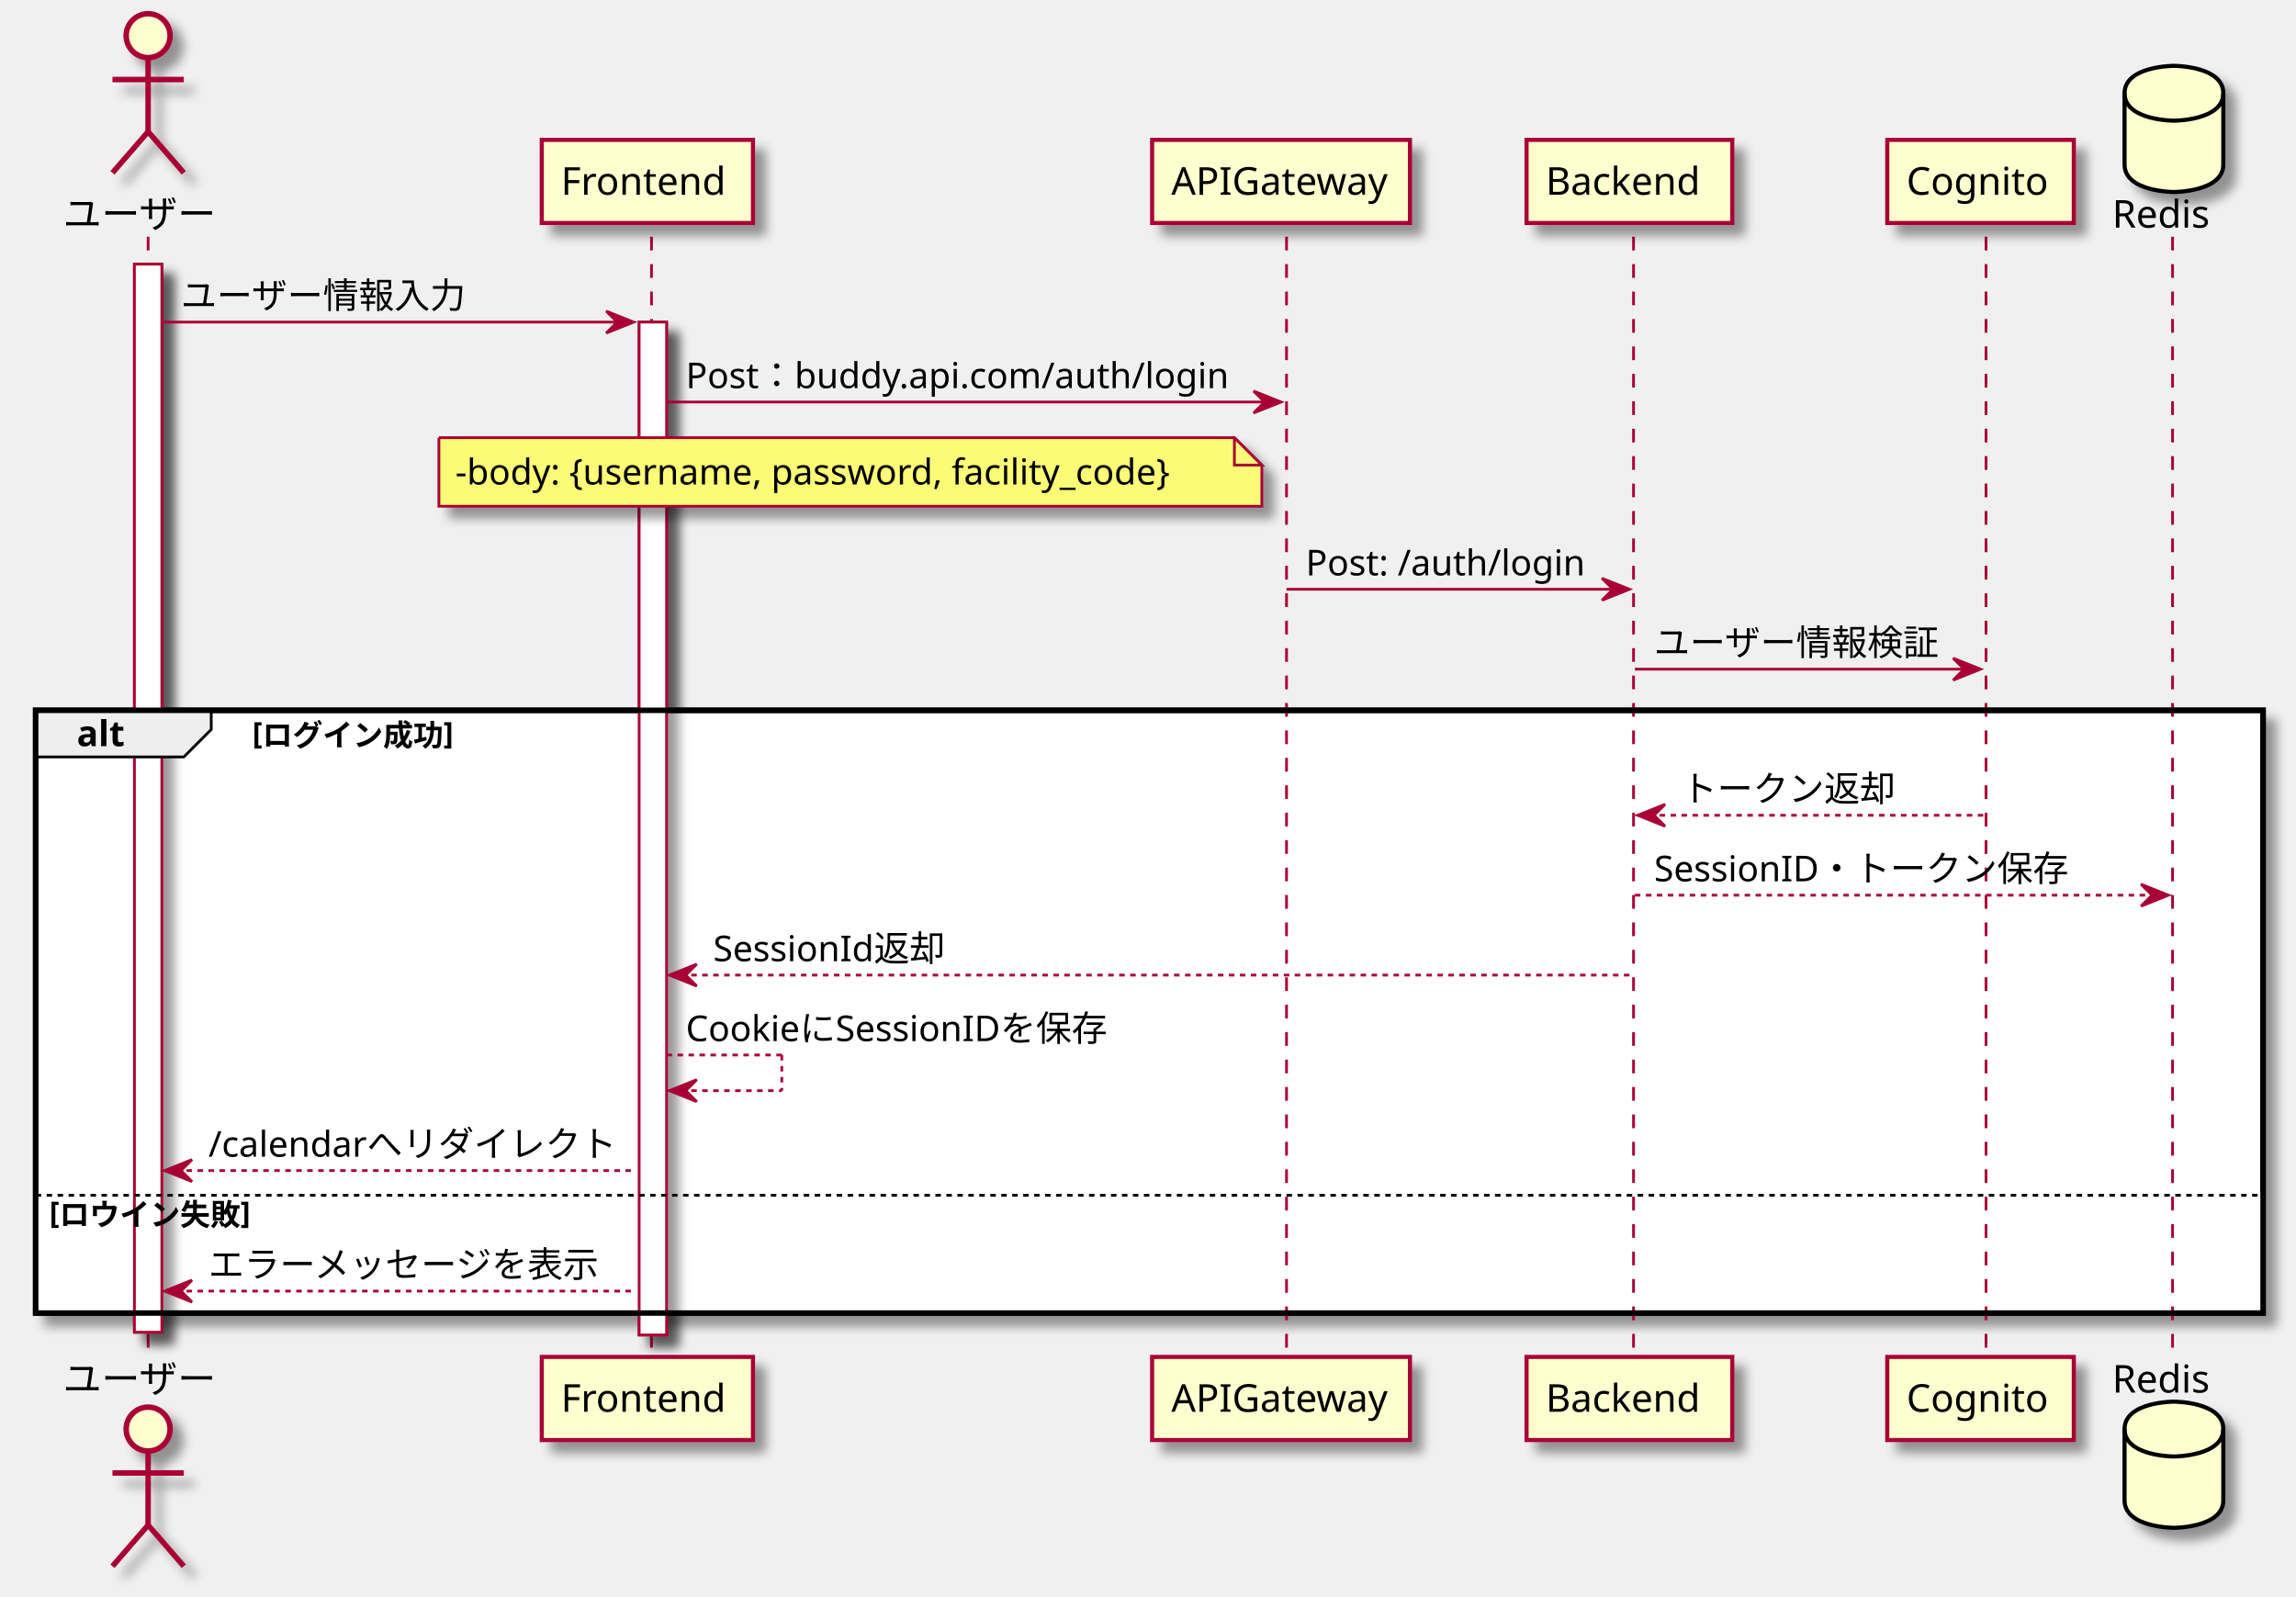
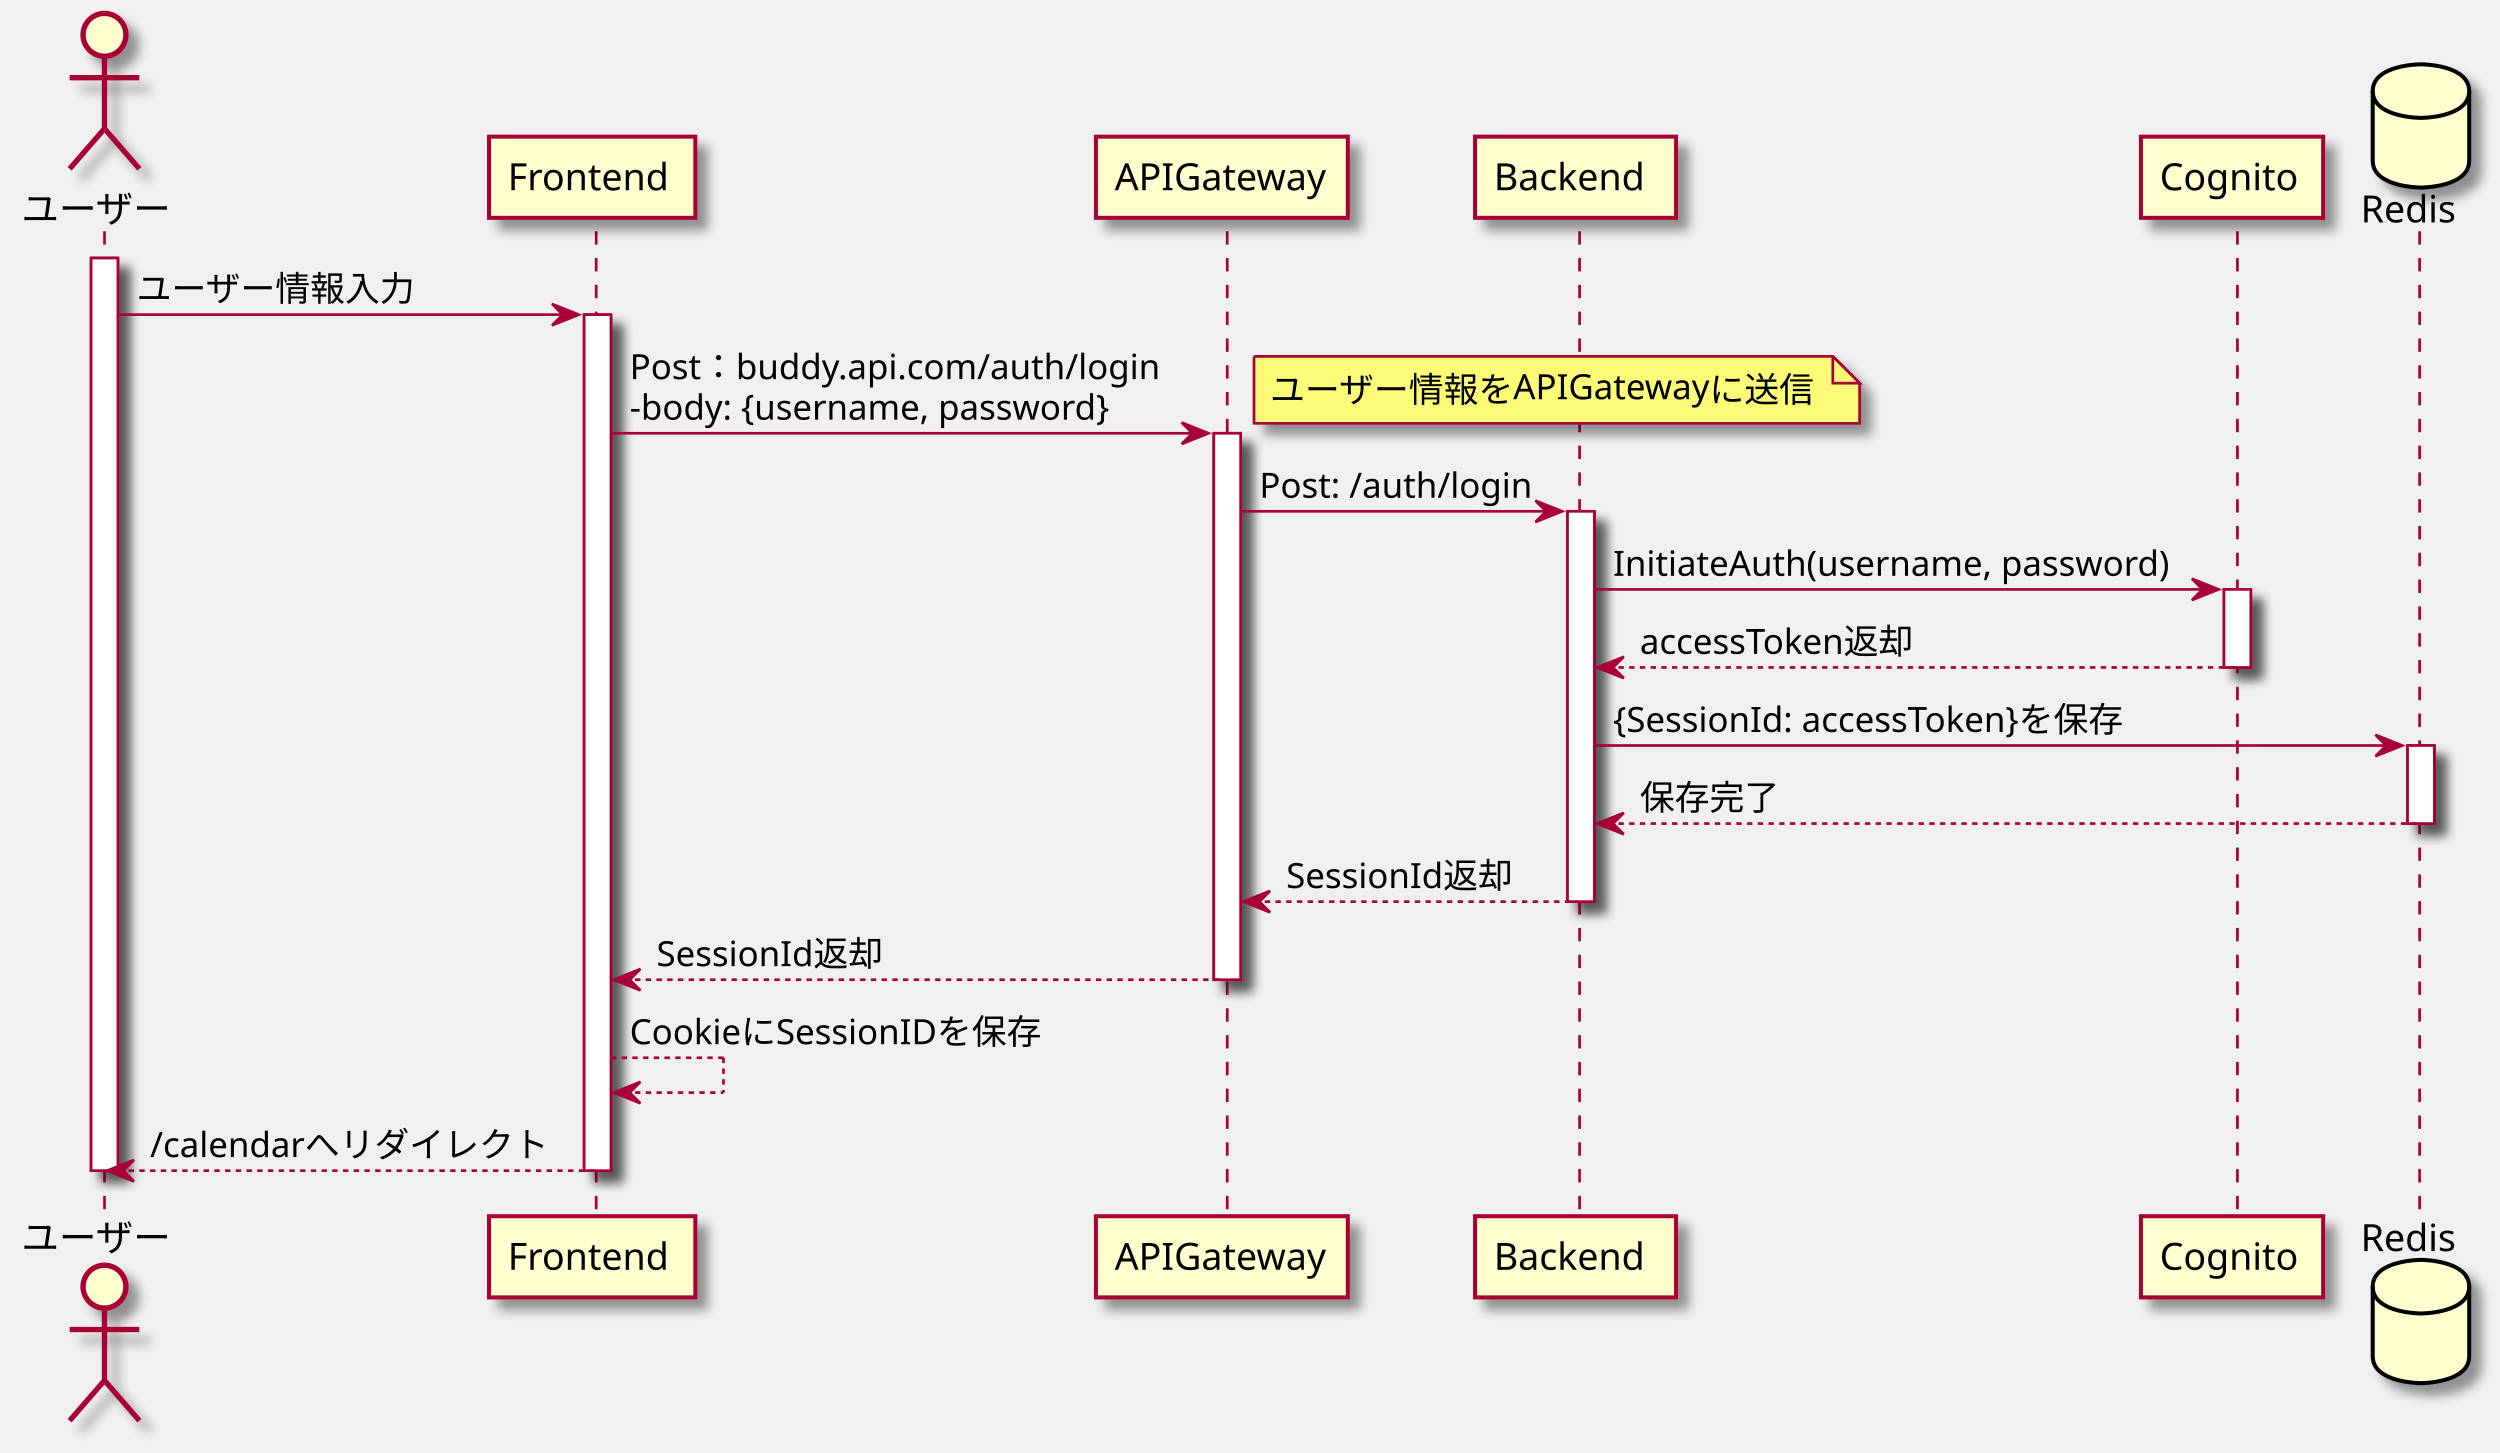
- <svg xmlns="http://www.w3.org/2000/svg" contentScriptType="application/ecmascript" contentStyleType="text/css" height="582px" preserveAspectRatio="none" style="width:837px;height:582px;" version="1.1" viewBox="0 0 837 582" width="837px" zoomAndPan="magnify">
+ <svg xmlns="http://www.w3.org/2000/svg" contentScriptType="application/ecmascript" contentStyleType="text/css" height="542px" preserveAspectRatio="none" style="width:933px;height:542px;" version="1.1" viewBox="0 0 933 542" width="933px" zoomAndPan="magnify">
  <defs>
-     <filter height="300%" id="f170puframvy5" width="300%" x="-1" y="-1">
+     <filter height="300%" id="fjv95f6esbd1y" width="300%" x="-1" y="-1">
      <feGaussianBlur result="blurOut" stdDeviation="2.0" />
      <feColorMatrix in="blurOut" result="blurOut2" type="matrix" values="0 0 0 0 0 0 0 0 0 0 0 0 0 0 0 0 0 0 .4 0" />
      <feOffset dx="4.0" dy="4.0" in="blurOut2" result="blurOut3" />
      <feBlend in="SourceGraphic" in2="blurOut3" mode="normal" />
    </filter>
  </defs>
  <g>
-     <rect fill="#FFFFFF" filter="url(#f170puframvy5)" height="389.398" style="stroke: #A80036; stroke-width: 1.0;" width="10" x="49" y="96.297" />
-     <rect fill="#FFFFFF" filter="url(#f170puframvy5)" height="369.266" style="stroke: #A80036; stroke-width: 1.0;" width="10" x="233" y="117.43" />
-     <rect fill="#FFFFFF" filter="url(#f170puframvy5)" height="219.734" style="stroke: #000000; stroke-width: 2.0;" width="812" x="13" y="258.961" />
-     <rect fill="#FFFFFF" height="43.938" style="stroke: none; stroke-width: 1.0;" width="812" x="13" y="434.758" />
-     <line style="stroke: #A80036; stroke-width: 1.0; stroke-dasharray: 5.0,5.0;" x1="54" x2="54" y1="86.297" y2="495.695" />
-     <line style="stroke: #A80036; stroke-width: 1.0; stroke-dasharray: 5.0,5.0;" x1="237.5" x2="237.5" y1="86.297" y2="495.695" />
-     <line style="stroke: #A80036; stroke-width: 1.0; stroke-dasharray: 5.0,5.0;" x1="469" x2="469" y1="86.297" y2="495.695" />
-     <line style="stroke: #A80036; stroke-width: 1.0; stroke-dasharray: 5.0,5.0;" x1="595.5" x2="595.5" y1="86.297" y2="495.695" />
-     <line style="stroke: #A80036; stroke-width: 1.0; stroke-dasharray: 5.0,5.0;" x1="724" x2="724" y1="86.297" y2="495.695" />
-     <line style="stroke: #A80036; stroke-width: 1.0; stroke-dasharray: 5.0,5.0;" x1="792" x2="792" y1="86.297" y2="495.695" />
-     <text fill="#000000" font-family="sans-serif" font-size="14" lengthAdjust="spacingAndGlyphs" textLength="56" x="23" y="82.995">ユーザー</text>
-     <ellipse cx="54" cy="13" fill="#FEFECE" filter="url(#f170puframvy5)" rx="8" ry="8" style="stroke: #A80036; stroke-width: 2.0;" />
-     <path d="M54,21 L54,48 M41,29 L67,29 M54,48 L41,63 M54,48 L67,63 " fill="none" filter="url(#f170puframvy5)" style="stroke: #A80036; stroke-width: 2.0;" />
-     <text fill="#000000" font-family="sans-serif" font-size="14" lengthAdjust="spacingAndGlyphs" textLength="56" x="23" y="507.69">ユーザー</text>
-     <ellipse cx="54" cy="520.992" fill="#FEFECE" filter="url(#f170puframvy5)" rx="8" ry="8" style="stroke: #A80036; stroke-width: 2.0;" />
-     <path d="M54,528.992 L54,555.992 M41,536.992 L67,536.992 M54,555.992 L41,570.992 M54,555.992 L67,570.992 " fill="none" filter="url(#f170puframvy5)" style="stroke: #A80036; stroke-width: 2.0;" />
-     <rect fill="#FEFECE" filter="url(#f170puframvy5)" height="30.297" style="stroke: #A80036; stroke-width: 1.5;" width="77" x="197.5" y="51" />
-     <text fill="#000000" font-family="sans-serif" font-size="14" lengthAdjust="spacingAndGlyphs" textLength="63" x="204.5" y="70.995">Frontend</text>
-     <rect fill="#FEFECE" filter="url(#f170puframvy5)" height="30.297" style="stroke: #A80036; stroke-width: 1.5;" width="77" x="197.5" y="494.695" />
-     <text fill="#000000" font-family="sans-serif" font-size="14" lengthAdjust="spacingAndGlyphs" textLength="63" x="204.5" y="514.69">Frontend</text>
-     <rect fill="#FEFECE" filter="url(#f170puframvy5)" height="30.297" style="stroke: #A80036; stroke-width: 1.5;" width="94" x="420" y="51" />
-     <text fill="#000000" font-family="sans-serif" font-size="14" lengthAdjust="spacingAndGlyphs" textLength="80" x="427" y="70.995">APIGateway</text>
-     <rect fill="#FEFECE" filter="url(#f170puframvy5)" height="30.297" style="stroke: #A80036; stroke-width: 1.5;" width="94" x="420" y="494.695" />
-     <text fill="#000000" font-family="sans-serif" font-size="14" lengthAdjust="spacingAndGlyphs" textLength="80" x="427" y="514.69">APIGateway</text>
-     <rect fill="#FEFECE" filter="url(#f170puframvy5)" height="30.297" style="stroke: #A80036; stroke-width: 1.5;" width="75" x="556.5" y="51" />
-     <text fill="#000000" font-family="sans-serif" font-size="14" lengthAdjust="spacingAndGlyphs" textLength="61" x="563.5" y="70.995">Backend</text>
-     <rect fill="#FEFECE" filter="url(#f170puframvy5)" height="30.297" style="stroke: #A80036; stroke-width: 1.5;" width="75" x="556.5" y="494.695" />
-     <text fill="#000000" font-family="sans-serif" font-size="14" lengthAdjust="spacingAndGlyphs" textLength="61" x="563.5" y="514.69">Backend</text>
-     <rect fill="#FEFECE" filter="url(#f170puframvy5)" height="30.297" style="stroke: #A80036; stroke-width: 1.5;" width="68" x="688" y="51" />
-     <text fill="#000000" font-family="sans-serif" font-size="14" lengthAdjust="spacingAndGlyphs" textLength="54" x="695" y="70.995">Cognito</text>
-     <rect fill="#FEFECE" filter="url(#f170puframvy5)" height="30.297" style="stroke: #A80036; stroke-width: 1.5;" width="68" x="688" y="494.695" />
-     <text fill="#000000" font-family="sans-serif" font-size="14" lengthAdjust="spacingAndGlyphs" textLength="54" x="695" y="514.69">Cognito</text>
-     <text fill="#000000" font-family="sans-serif" font-size="14" lengthAdjust="spacingAndGlyphs" textLength="39" x="770" y="82.995">Redis</text>
-     <path d="M774.5,34 C774.5,24 792.5,24 792.5,24 C792.5,24 810.5,24 810.5,34 L810.5,60 C810.5,70 792.5,70 792.5,70 C792.5,70 774.5,70 774.5,60 L774.5,34 " fill="#FEFECE" filter="url(#f170puframvy5)" style="stroke: #000000; stroke-width: 1.5;" />
-     <path d="M774.5,34 C774.5,44 792.5,44 792.5,44 C792.5,44 810.5,44 810.5,34 " fill="none" style="stroke: #000000; stroke-width: 1.5;" />
-     <text fill="#000000" font-family="sans-serif" font-size="14" lengthAdjust="spacingAndGlyphs" textLength="39" x="770" y="507.69">Redis</text>
-     <path d="M774.5,520.992 C774.5,510.992 792.5,510.992 792.5,510.992 C792.5,510.992 810.5,510.992 810.5,520.992 L810.5,546.992 C810.5,556.992 792.5,556.992 792.5,556.992 C792.5,556.992 774.5,556.992 774.5,546.992 L774.5,520.992 " fill="#FEFECE" filter="url(#f170puframvy5)" style="stroke: #000000; stroke-width: 1.5;" />
-     <path d="M774.5,520.992 C774.5,530.992 792.5,530.992 792.5,530.992 C792.5,530.992 810.5,530.992 810.5,520.992 " fill="none" style="stroke: #000000; stroke-width: 1.5;" />
-     <rect fill="#FFFFFF" filter="url(#f170puframvy5)" height="389.398" style="stroke: #A80036; stroke-width: 1.0;" width="10" x="49" y="96.297" />
-     <rect fill="#FFFFFF" filter="url(#f170puframvy5)" height="369.266" style="stroke: #A80036; stroke-width: 1.0;" width="10" x="233" y="117.43" />
-     <polygon fill="#A80036" points="221,113.43,231,117.43,221,121.43,225,117.43" style="stroke: #A80036; stroke-width: 1.0;" />
-     <line style="stroke: #A80036; stroke-width: 1.0;" x1="59" x2="227" y1="117.43" y2="117.43" />
-     <text fill="#000000" font-family="sans-serif" font-size="13" lengthAdjust="spacingAndGlyphs" textLength="104" x="66" y="112.364">ユーザー情報入力</text>
-     <polygon fill="#A80036" points="457,142.562,467,146.562,457,150.562,461,146.562" style="stroke: #A80036; stroke-width: 1.0;" />
-     <line style="stroke: #A80036; stroke-width: 1.0;" x1="243" x2="463" y1="146.562" y2="146.562" />
-     <text fill="#000000" font-family="sans-serif" font-size="13" lengthAdjust="spacingAndGlyphs" textLength="202" x="250" y="141.497">Post：buddy.api.com/auth/login</text>
-     <path d="M160,159.562 L160,184.562 L460,184.562 L460,169.562 L450,159.562 L160,159.562 " fill="#FBFB77" filter="url(#f170puframvy5)" style="stroke: #A80036; stroke-width: 1.0;" />
-     <path d="M450,159.562 L450,169.562 L460,169.562 L450,159.562 " fill="#FBFB77" style="stroke: #A80036; stroke-width: 1.0;" />
-     <text fill="#000000" font-family="sans-serif" font-size="13" lengthAdjust="spacingAndGlyphs" textLength="279" x="166" y="176.629">-body: {username, password, facility_code}</text>
-     <polygon fill="#A80036" points="584,210.828,594,214.828,584,218.828,588,214.828" style="stroke: #A80036; stroke-width: 1.0;" />
-     <line style="stroke: #A80036; stroke-width: 1.0;" x1="469" x2="590" y1="214.828" y2="214.828" />
-     <text fill="#000000" font-family="sans-serif" font-size="13" lengthAdjust="spacingAndGlyphs" textLength="103" x="476" y="209.762">Post: /auth/login</text>
-     <polygon fill="#A80036" points="712,239.961,722,243.961,712,247.961,716,243.961" style="stroke: #A80036; stroke-width: 1.0;" />
-     <line style="stroke: #A80036; stroke-width: 1.0;" x1="596" x2="718" y1="243.961" y2="243.961" />
-     <text fill="#000000" font-family="sans-serif" font-size="13" lengthAdjust="spacingAndGlyphs" textLength="104" x="603" y="238.895">ユーザー情報検証</text>
-     <path d="M13,258.961 L77,258.961 L77,265.961 L67,275.961 L13,275.961 L13,258.961 " fill="#EEEEEE" style="stroke: #000000; stroke-width: 1.0;" />
-     <rect fill="none" height="219.734" style="stroke: #000000; stroke-width: 2.0;" width="812" x="13" y="258.961" />
-     <text fill="#000000" font-family="sans-serif" font-size="13" font-weight="bold" lengthAdjust="spacingAndGlyphs" textLength="19" x="28" y="272.028">alt</text>
-     <text fill="#000000" font-family="sans-serif" font-size="11" font-weight="bold" lengthAdjust="spacingAndGlyphs" textLength="76" x="92" y="271.171">[ログイン成功]</text>
-     <polygon fill="#A80036" points="607,293.227,597,297.227,607,301.227,603,297.227" style="stroke: #A80036; stroke-width: 1.0;" />
-     <line style="stroke: #A80036; stroke-width: 1.0; stroke-dasharray: 2.0,2.0;" x1="601" x2="723" y1="297.227" y2="297.227" />
-     <text fill="#000000" font-family="sans-serif" font-size="13" lengthAdjust="spacingAndGlyphs" textLength="78" x="613" y="292.161">トークン返却</text>
-     <polygon fill="#A80036" points="780.5,322.359,790.5,326.359,780.5,330.359,784.5,326.359" style="stroke: #A80036; stroke-width: 1.0;" />
-     <line style="stroke: #A80036; stroke-width: 1.0; stroke-dasharray: 2.0,2.0;" x1="596" x2="786.5" y1="326.359" y2="326.359" />
-     <text fill="#000000" font-family="sans-serif" font-size="13" lengthAdjust="spacingAndGlyphs" textLength="154" x="603" y="321.293">SessionID・トークン保存</text>
-     <polygon fill="#A80036" points="254,351.492,244,355.492,254,359.492,250,355.492" style="stroke: #A80036; stroke-width: 1.0;" />
-     <line style="stroke: #A80036; stroke-width: 1.0; stroke-dasharray: 2.0,2.0;" x1="248" x2="595" y1="355.492" y2="355.492" />
-     <text fill="#000000" font-family="sans-serif" font-size="13" lengthAdjust="spacingAndGlyphs" textLength="87" x="260" y="350.426">SessionId返却</text>
-     <line style="stroke: #A80036; stroke-width: 1.0; stroke-dasharray: 2.0,2.0;" x1="243" x2="285" y1="384.625" y2="384.625" />
-     <line style="stroke: #A80036; stroke-width: 1.0; stroke-dasharray: 2.0,2.0;" x1="285" x2="285" y1="384.625" y2="397.625" />
-     <line style="stroke: #A80036; stroke-width: 1.0; stroke-dasharray: 2.0,2.0;" x1="244" x2="285" y1="397.625" y2="397.625" />
-     <polygon fill="#A80036" points="254,393.625,244,397.625,254,401.625,250,397.625" style="stroke: #A80036; stroke-width: 1.0;" />
-     <text fill="#000000" font-family="sans-serif" font-size="13" lengthAdjust="spacingAndGlyphs" textLength="158" x="250" y="379.559">CookieにSessionIDを保存</text>
-     <polygon fill="#A80036" points="70,422.758,60,426.758,70,430.758,66,426.758" style="stroke: #A80036; stroke-width: 1.0;" />
-     <line style="stroke: #A80036; stroke-width: 1.0; stroke-dasharray: 2.0,2.0;" x1="64" x2="232" y1="426.758" y2="426.758" />
-     <text fill="#000000" font-family="sans-serif" font-size="13" lengthAdjust="spacingAndGlyphs" textLength="150" x="76" y="421.692">/calendarへリダイレクト</text>
-     <line style="stroke: #000000; stroke-width: 1.0; stroke-dasharray: 2.0,2.0;" x1="13" x2="825" y1="435.758" y2="435.758" />
-     <text fill="#000000" font-family="sans-serif" font-size="11" font-weight="bold" lengthAdjust="spacingAndGlyphs" textLength="76" x="18" y="445.968">[ロウイン失敗]</text>
-     <polygon fill="#A80036" points="70,466.695,60,470.695,70,474.695,66,470.695" style="stroke: #A80036; stroke-width: 1.0;" />
-     <line style="stroke: #A80036; stroke-width: 1.0; stroke-dasharray: 2.0,2.0;" x1="64" x2="232" y1="470.695" y2="470.695" />
-     <text fill="#000000" font-family="sans-serif" font-size="13" lengthAdjust="spacingAndGlyphs" textLength="143" x="76" y="465.629">エラーメッセージを表示</text>
+     <rect fill="#FFFFFF" filter="url(#fjv95f6esbd1y)" height="340.594" style="stroke: #A80036; stroke-width: 1.0;" width="10" x="34" y="96.297" />
+     <rect fill="#FFFFFF" filter="url(#fjv95f6esbd1y)" height="319.461" style="stroke: #A80036; stroke-width: 1.0;" width="10" x="218" y="117.43" />
+     <rect fill="#FFFFFF" filter="url(#fjv95f6esbd1y)" height="203.93" style="stroke: #A80036; stroke-width: 1.0;" width="10" x="453" y="161.695" />
+     <rect fill="#FFFFFF" filter="url(#fjv95f6esbd1y)" height="145.664" style="stroke: #A80036; stroke-width: 1.0;" width="10" x="585" y="190.828" />
+     <rect fill="#FFFFFF" filter="url(#fjv95f6esbd1y)" height="29.133" style="stroke: #A80036; stroke-width: 1.0;" width="10" x="830" y="219.961" />
+     <rect fill="#FFFFFF" filter="url(#fjv95f6esbd1y)" height="29.133" style="stroke: #A80036; stroke-width: 1.0;" width="10" x="898.5" y="278.227" />
+     <line style="stroke: #A80036; stroke-width: 1.0; stroke-dasharray: 5.0,5.0;" x1="39" x2="39" y1="86.297" y2="454.891" />
+     <line style="stroke: #A80036; stroke-width: 1.0; stroke-dasharray: 5.0,5.0;" x1="222.5" x2="222.5" y1="86.297" y2="454.891" />
+     <line style="stroke: #A80036; stroke-width: 1.0; stroke-dasharray: 5.0,5.0;" x1="458" x2="458" y1="86.297" y2="454.891" />
+     <line style="stroke: #A80036; stroke-width: 1.0; stroke-dasharray: 5.0,5.0;" x1="589.5" x2="589.5" y1="86.297" y2="454.891" />
+     <line style="stroke: #A80036; stroke-width: 1.0; stroke-dasharray: 5.0,5.0;" x1="835" x2="835" y1="86.297" y2="454.891" />
+     <line style="stroke: #A80036; stroke-width: 1.0; stroke-dasharray: 5.0,5.0;" x1="903" x2="903" y1="86.297" y2="454.891" />
+     <text fill="#000000" font-family="sans-serif" font-size="14" lengthAdjust="spacingAndGlyphs" textLength="56" x="8" y="82.995">ユーザー</text>
+     <ellipse cx="39" cy="13" fill="#FEFECE" filter="url(#fjv95f6esbd1y)" rx="8" ry="8" style="stroke: #A80036; stroke-width: 2.0;" />
+     <path d="M39,21 L39,48 M26,29 L52,29 M39,48 L26,63 M39,48 L52,63 " fill="none" filter="url(#fjv95f6esbd1y)" style="stroke: #A80036; stroke-width: 2.0;" />
+     <text fill="#000000" font-family="sans-serif" font-size="14" lengthAdjust="spacingAndGlyphs" textLength="56" x="8" y="466.886">ユーザー</text>
+     <ellipse cx="39" cy="480.188" fill="#FEFECE" filter="url(#fjv95f6esbd1y)" rx="8" ry="8" style="stroke: #A80036; stroke-width: 2.0;" />
+     <path d="M39,488.188 L39,515.188 M26,496.188 L52,496.188 M39,515.188 L26,530.188 M39,515.188 L52,530.188 " fill="none" filter="url(#fjv95f6esbd1y)" style="stroke: #A80036; stroke-width: 2.0;" />
+     <rect fill="#FEFECE" filter="url(#fjv95f6esbd1y)" height="30.297" style="stroke: #A80036; stroke-width: 1.5;" width="77" x="182.5" y="51" />
+     <text fill="#000000" font-family="sans-serif" font-size="14" lengthAdjust="spacingAndGlyphs" textLength="63" x="189.5" y="70.995">Frontend</text>
+     <rect fill="#FEFECE" filter="url(#fjv95f6esbd1y)" height="30.297" style="stroke: #A80036; stroke-width: 1.5;" width="77" x="182.5" y="453.891" />
+     <text fill="#000000" font-family="sans-serif" font-size="14" lengthAdjust="spacingAndGlyphs" textLength="63" x="189.5" y="473.886">Frontend</text>
+     <rect fill="#FEFECE" filter="url(#fjv95f6esbd1y)" height="30.297" style="stroke: #A80036; stroke-width: 1.5;" width="94" x="409" y="51" />
+     <text fill="#000000" font-family="sans-serif" font-size="14" lengthAdjust="spacingAndGlyphs" textLength="80" x="416" y="70.995">APIGateway</text>
+     <rect fill="#FEFECE" filter="url(#fjv95f6esbd1y)" height="30.297" style="stroke: #A80036; stroke-width: 1.5;" width="94" x="409" y="453.891" />
+     <text fill="#000000" font-family="sans-serif" font-size="14" lengthAdjust="spacingAndGlyphs" textLength="80" x="416" y="473.886">APIGateway</text>
+     <rect fill="#FEFECE" filter="url(#fjv95f6esbd1y)" height="30.297" style="stroke: #A80036; stroke-width: 1.5;" width="75" x="550.5" y="51" />
+     <text fill="#000000" font-family="sans-serif" font-size="14" lengthAdjust="spacingAndGlyphs" textLength="61" x="557.5" y="70.995">Backend</text>
+     <rect fill="#FEFECE" filter="url(#fjv95f6esbd1y)" height="30.297" style="stroke: #A80036; stroke-width: 1.5;" width="75" x="550.5" y="453.891" />
+     <text fill="#000000" font-family="sans-serif" font-size="14" lengthAdjust="spacingAndGlyphs" textLength="61" x="557.5" y="473.886">Backend</text>
+     <rect fill="#FEFECE" filter="url(#fjv95f6esbd1y)" height="30.297" style="stroke: #A80036; stroke-width: 1.5;" width="68" x="799" y="51" />
+     <text fill="#000000" font-family="sans-serif" font-size="14" lengthAdjust="spacingAndGlyphs" textLength="54" x="806" y="70.995">Cognito</text>
+     <rect fill="#FEFECE" filter="url(#fjv95f6esbd1y)" height="30.297" style="stroke: #A80036; stroke-width: 1.5;" width="68" x="799" y="453.891" />
+     <text fill="#000000" font-family="sans-serif" font-size="14" lengthAdjust="spacingAndGlyphs" textLength="54" x="806" y="473.886">Cognito</text>
+     <text fill="#000000" font-family="sans-serif" font-size="14" lengthAdjust="spacingAndGlyphs" textLength="39" x="881" y="82.995">Redis</text>
+     <path d="M885.5,34 C885.5,24 903.5,24 903.5,24 C903.5,24 921.5,24 921.5,34 L921.5,60 C921.5,70 903.5,70 903.5,70 C903.5,70 885.5,70 885.5,60 L885.5,34 " fill="#FEFECE" filter="url(#fjv95f6esbd1y)" style="stroke: #000000; stroke-width: 1.5;" />
+     <path d="M885.5,34 C885.5,44 903.5,44 903.5,44 C903.5,44 921.5,44 921.5,34 " fill="none" style="stroke: #000000; stroke-width: 1.5;" />
+     <text fill="#000000" font-family="sans-serif" font-size="14" lengthAdjust="spacingAndGlyphs" textLength="39" x="881" y="466.886">Redis</text>
+     <path d="M885.5,480.188 C885.5,470.188 903.5,470.188 903.5,470.188 C903.5,470.188 921.5,470.188 921.5,480.188 L921.5,506.188 C921.5,516.188 903.5,516.188 903.5,516.188 C903.5,516.188 885.5,516.188 885.5,506.188 L885.5,480.188 " fill="#FEFECE" filter="url(#fjv95f6esbd1y)" style="stroke: #000000; stroke-width: 1.5;" />
+     <path d="M885.5,480.188 C885.5,490.188 903.5,490.188 903.5,490.188 C903.5,490.188 921.5,490.188 921.5,480.188 " fill="none" style="stroke: #000000; stroke-width: 1.5;" />
+     <rect fill="#FFFFFF" filter="url(#fjv95f6esbd1y)" height="340.594" style="stroke: #A80036; stroke-width: 1.0;" width="10" x="34" y="96.297" />
+     <rect fill="#FFFFFF" filter="url(#fjv95f6esbd1y)" height="319.461" style="stroke: #A80036; stroke-width: 1.0;" width="10" x="218" y="117.43" />
+     <rect fill="#FFFFFF" filter="url(#fjv95f6esbd1y)" height="203.93" style="stroke: #A80036; stroke-width: 1.0;" width="10" x="453" y="161.695" />
+     <rect fill="#FFFFFF" filter="url(#fjv95f6esbd1y)" height="145.664" style="stroke: #A80036; stroke-width: 1.0;" width="10" x="585" y="190.828" />
+     <rect fill="#FFFFFF" filter="url(#fjv95f6esbd1y)" height="29.133" style="stroke: #A80036; stroke-width: 1.0;" width="10" x="830" y="219.961" />
+     <rect fill="#FFFFFF" filter="url(#fjv95f6esbd1y)" height="29.133" style="stroke: #A80036; stroke-width: 1.0;" width="10" x="898.5" y="278.227" />
+     <polygon fill="#A80036" points="206,113.43,216,117.43,206,121.43,210,117.43" style="stroke: #A80036; stroke-width: 1.0;" />
+     <line style="stroke: #A80036; stroke-width: 1.0;" x1="44" x2="212" y1="117.43" y2="117.43" />
+     <text fill="#000000" font-family="sans-serif" font-size="13" lengthAdjust="spacingAndGlyphs" textLength="104" x="51" y="112.364">ユーザー情報入力</text>
+     <polygon fill="#A80036" points="441,157.695,451,161.695,441,165.695,445,161.695" style="stroke: #A80036; stroke-width: 1.0;" />
+     <line style="stroke: #A80036; stroke-width: 1.0;" x1="228" x2="447" y1="161.695" y2="161.695" />
+     <text fill="#000000" font-family="sans-serif" font-size="13" lengthAdjust="spacingAndGlyphs" textLength="202" x="235" y="141.497">Post：buddy.api.com/auth/login</text>
+     <text fill="#000000" font-family="sans-serif" font-size="13" lengthAdjust="spacingAndGlyphs" textLength="193" x="235" y="156.629">-body: {username, password}</text>
+     <path d="M468,132.996 L468,157.996 L694,157.996 L694,142.996 L684,132.996 L468,132.996 " fill="#FBFB77" filter="url(#fjv95f6esbd1y)" style="stroke: #A80036; stroke-width: 1.0;" />
+     <path d="M684,132.996 L684,142.996 L694,142.996 L684,132.996 " fill="#FBFB77" style="stroke: #A80036; stroke-width: 1.0;" />
+     <text fill="#000000" font-family="sans-serif" font-size="13" lengthAdjust="spacingAndGlyphs" textLength="205" x="474" y="150.063">ユーザー情報をAPIGatewayに送信</text>
+     <polygon fill="#A80036" points="573,186.828,583,190.828,573,194.828,577,190.828" style="stroke: #A80036; stroke-width: 1.0;" />
+     <line style="stroke: #A80036; stroke-width: 1.0;" x1="463" x2="579" y1="190.828" y2="190.828" />
+     <text fill="#000000" font-family="sans-serif" font-size="13" lengthAdjust="spacingAndGlyphs" textLength="103" x="470" y="185.762">Post: /auth/login</text>
+     <polygon fill="#A80036" points="818,215.961,828,219.961,818,223.961,822,219.961" style="stroke: #A80036; stroke-width: 1.0;" />
+     <line style="stroke: #A80036; stroke-width: 1.0;" x1="595" x2="824" y1="219.961" y2="219.961" />
+     <text fill="#000000" font-family="sans-serif" font-size="13" lengthAdjust="spacingAndGlyphs" textLength="216" x="602" y="214.895">InitiateAuth(username, password)</text>
+     <polygon fill="#A80036" points="606,245.094,596,249.094,606,253.094,602,249.094" style="stroke: #A80036; stroke-width: 1.0;" />
+     <line style="stroke: #A80036; stroke-width: 1.0; stroke-dasharray: 2.0,2.0;" x1="600" x2="834" y1="249.094" y2="249.094" />
+     <text fill="#000000" font-family="sans-serif" font-size="13" lengthAdjust="spacingAndGlyphs" textLength="108" x="612" y="244.028">accessToken返却</text>
+     <polygon fill="#A80036" points="886.5,274.227,896.5,278.227,886.5,282.227,890.5,278.227" style="stroke: #A80036; stroke-width: 1.0;" />
+     <line style="stroke: #A80036; stroke-width: 1.0;" x1="595" x2="892.5" y1="278.227" y2="278.227" />
+     <text fill="#000000" font-family="sans-serif" font-size="13" lengthAdjust="spacingAndGlyphs" textLength="206" x="602" y="273.161">{SessionId: accessToken}を保存</text>
+     <polygon fill="#A80036" points="606,303.359,596,307.359,606,311.359,602,307.359" style="stroke: #A80036; stroke-width: 1.0;" />
+     <line style="stroke: #A80036; stroke-width: 1.0; stroke-dasharray: 2.0,2.0;" x1="600" x2="902.5" y1="307.359" y2="307.359" />
+     <text fill="#000000" font-family="sans-serif" font-size="13" lengthAdjust="spacingAndGlyphs" textLength="52" x="612" y="302.293">保存完了</text>
+     <polygon fill="#A80036" points="474,332.492,464,336.492,474,340.492,470,336.492" style="stroke: #A80036; stroke-width: 1.0;" />
+     <line style="stroke: #A80036; stroke-width: 1.0; stroke-dasharray: 2.0,2.0;" x1="468" x2="589" y1="336.492" y2="336.492" />
+     <text fill="#000000" font-family="sans-serif" font-size="13" lengthAdjust="spacingAndGlyphs" textLength="87" x="480" y="331.426">SessionId返却</text>
+     <polygon fill="#A80036" points="239,361.625,229,365.625,239,369.625,235,365.625" style="stroke: #A80036; stroke-width: 1.0;" />
+     <line style="stroke: #A80036; stroke-width: 1.0; stroke-dasharray: 2.0,2.0;" x1="233" x2="457" y1="365.625" y2="365.625" />
+     <text fill="#000000" font-family="sans-serif" font-size="13" lengthAdjust="spacingAndGlyphs" textLength="87" x="245" y="360.559">SessionId返却</text>
+     <line style="stroke: #A80036; stroke-width: 1.0; stroke-dasharray: 2.0,2.0;" x1="228" x2="270" y1="394.758" y2="394.758" />
+     <line style="stroke: #A80036; stroke-width: 1.0; stroke-dasharray: 2.0,2.0;" x1="270" x2="270" y1="394.758" y2="407.758" />
+     <line style="stroke: #A80036; stroke-width: 1.0; stroke-dasharray: 2.0,2.0;" x1="229" x2="270" y1="407.758" y2="407.758" />
+     <polygon fill="#A80036" points="239,403.758,229,407.758,239,411.758,235,407.758" style="stroke: #A80036; stroke-width: 1.0;" />
+     <text fill="#000000" font-family="sans-serif" font-size="13" lengthAdjust="spacingAndGlyphs" textLength="158" x="235" y="389.692">CookieにSessionIDを保存</text>
+     <polygon fill="#A80036" points="50,432.891,40,436.891,50,440.891,46,436.891" style="stroke: #A80036; stroke-width: 1.0;" />
+     <line style="stroke: #A80036; stroke-width: 1.0; stroke-dasharray: 2.0,2.0;" x1="44" x2="222" y1="436.891" y2="436.891" />
+     <text fill="#000000" font-family="sans-serif" font-size="13" lengthAdjust="spacingAndGlyphs" textLength="150" x="56" y="431.825">/calendarへリダイレクト</text>
  </g>
</svg>
